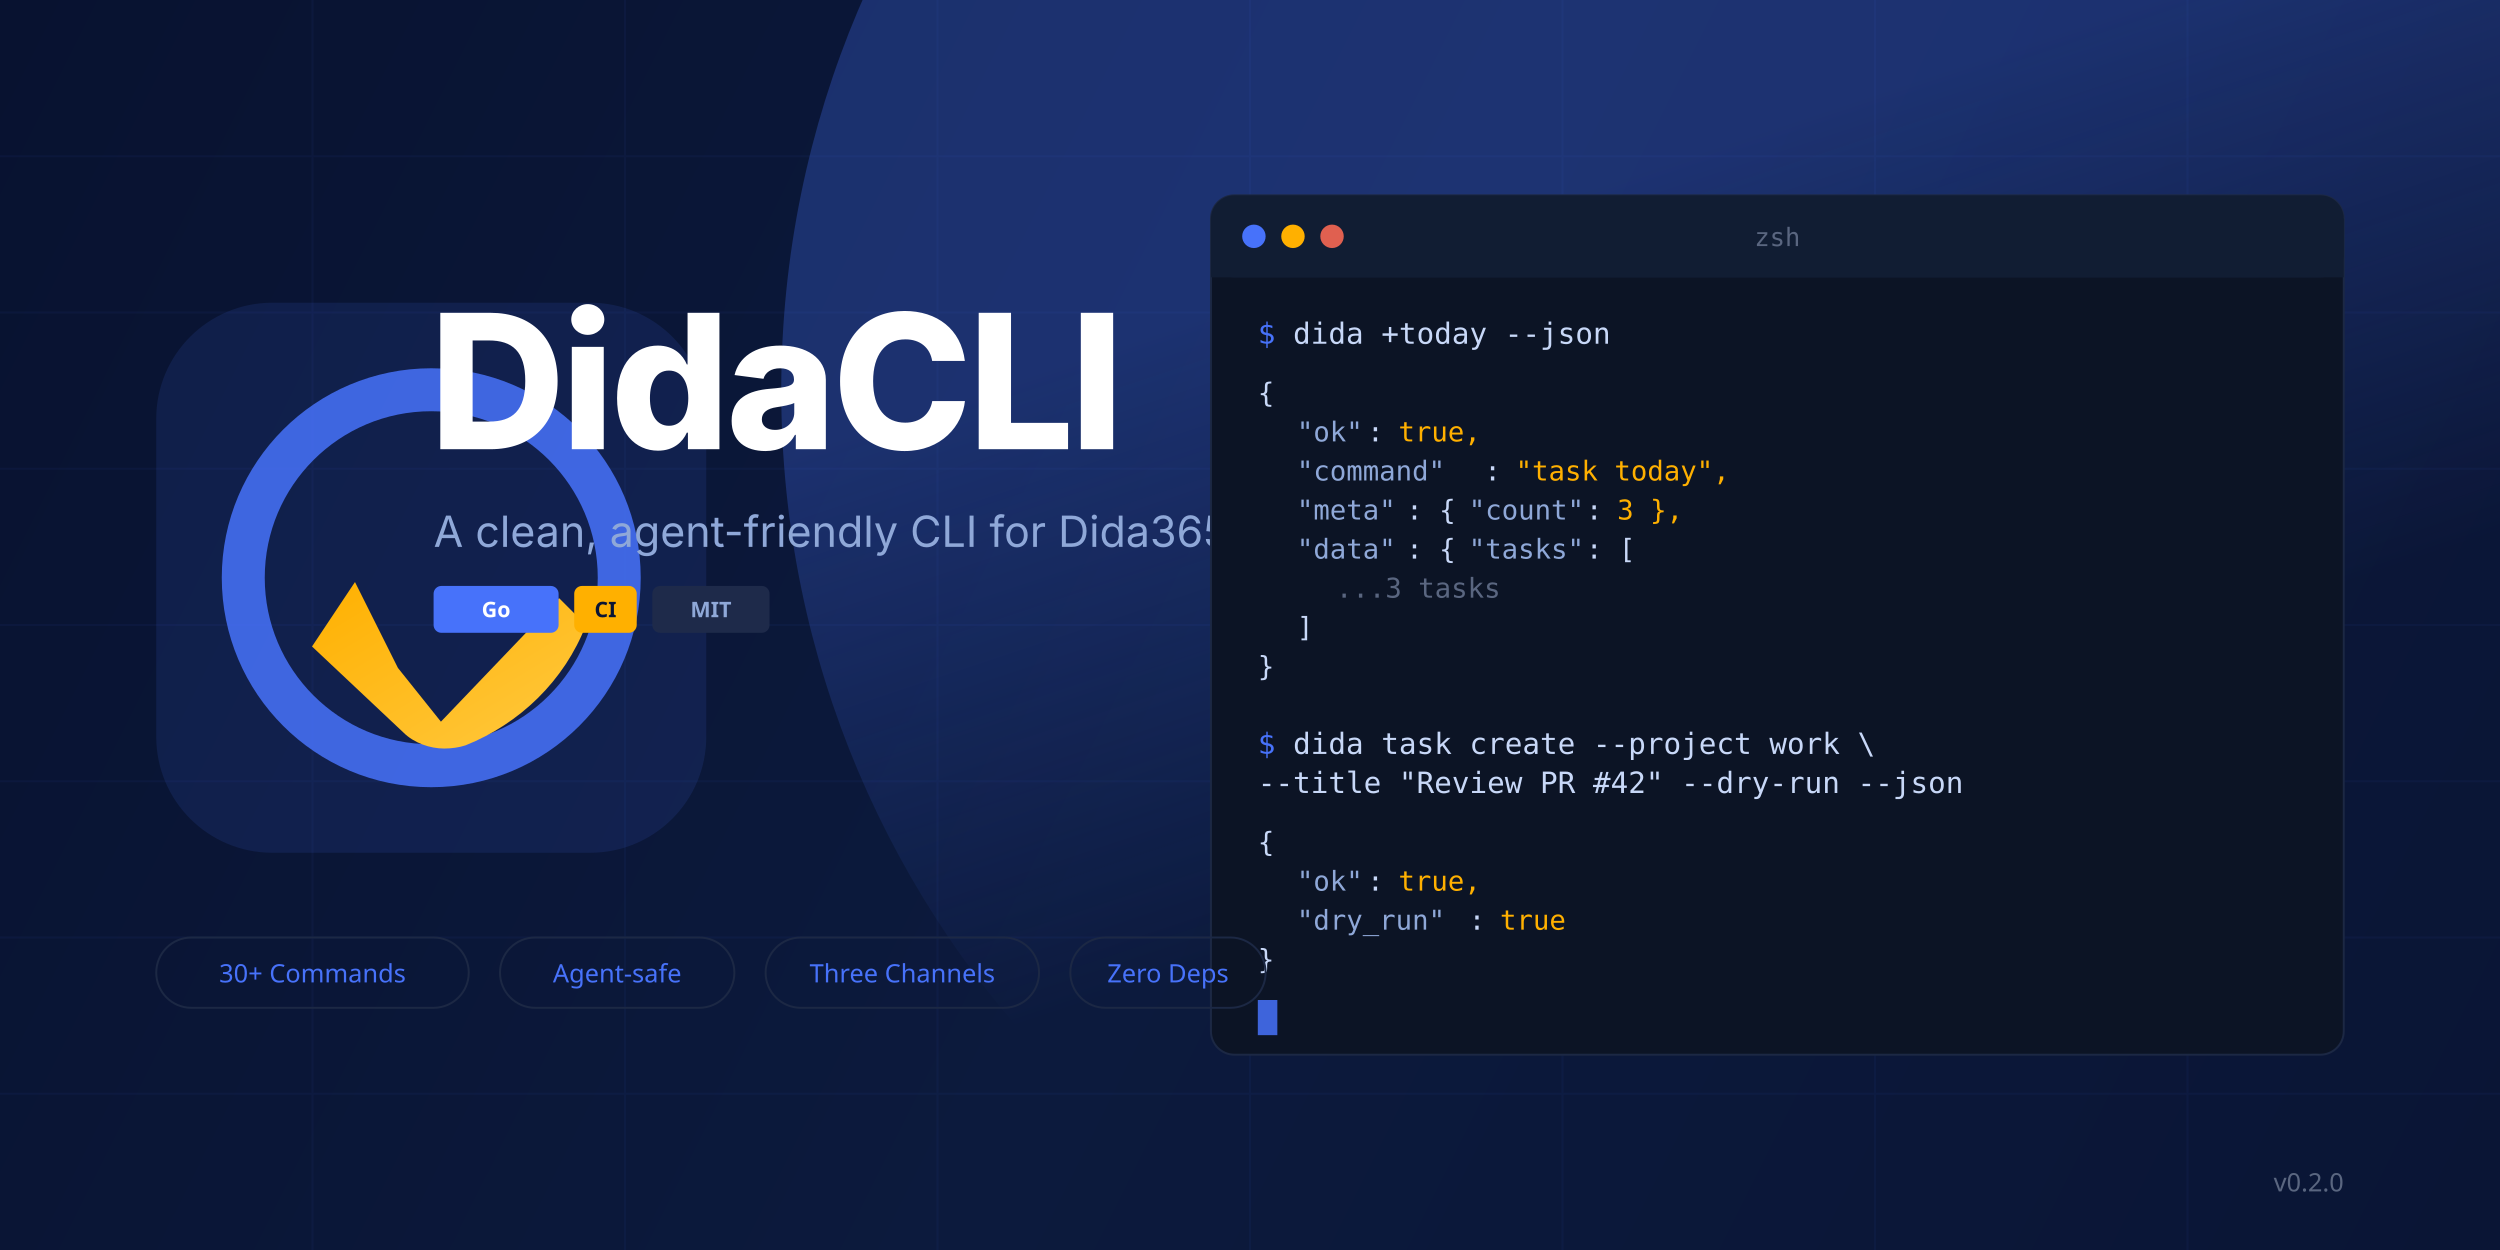
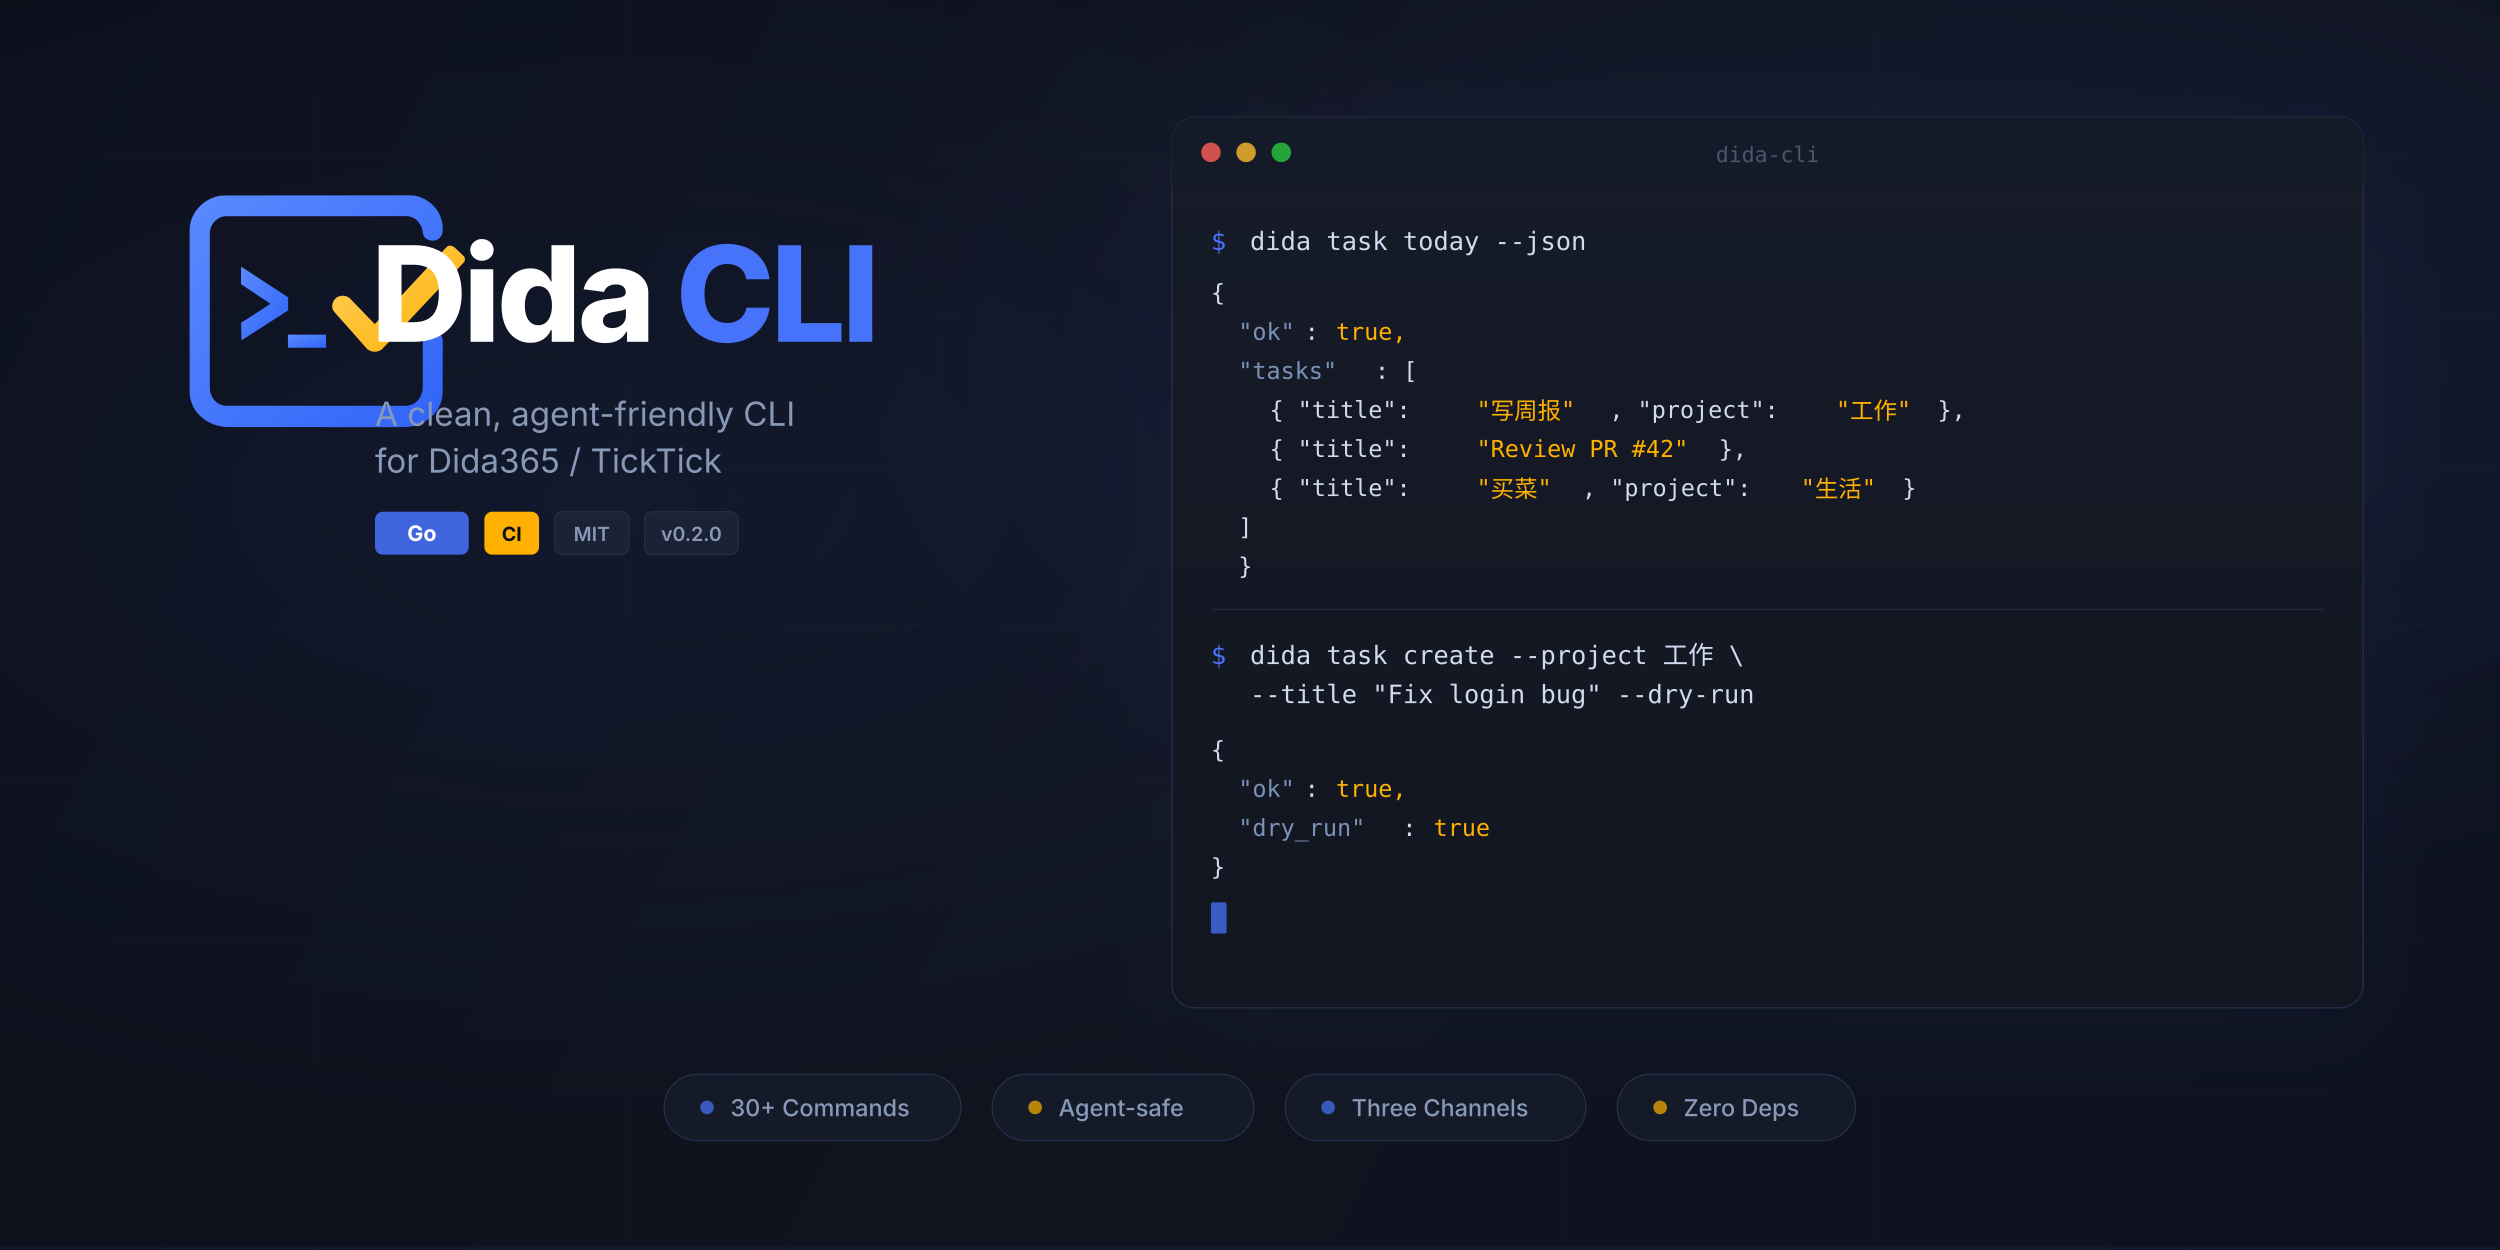
<svg xmlns="http://www.w3.org/2000/svg" viewBox="0 0 1280 640" fill="none">
  <defs>
    <linearGradient id="bg" x1="0" y1="0" x2="1280" y2="640" gradientUnits="userSpaceOnUse">
-       <stop offset="0%" stop-color="#081230" />
-       <stop offset="50%" stop-color="#0c1a3d" />
-       <stop offset="100%" stop-color="#0a1535" />
+       <stop offset="0%" stop-color="#0c0f1a" />
+       <stop offset="50%" stop-color="#10141f" />
+       <stop offset="100%" stop-color="#0e1220" />
    </linearGradient>
-     <linearGradient id="glow" x1="800" y1="100" x2="900" y2="400" gradientUnits="userSpaceOnUse">
-       <stop offset="0%" stop-color="#4772FA" stop-opacity="0.28" />
+     <radialGradient id="glowA" cx="0.25" cy="0.4" r="0.5">
+       <stop offset="0%" stop-color="#4772FA" stop-opacity="0.07" />
      <stop offset="100%" stop-color="#4772FA" stop-opacity="0" />
+     </radialGradient>
+     <radialGradient id="glowB" cx="0.78" cy="0.3" r="0.45">
+       <stop offset="0%" stop-color="#4772FA" stop-opacity="0.1" />
+       <stop offset="100%" stop-color="#4772FA" stop-opacity="0" />
+     </radialGradient>
+     <filter id="blur" x="-50%" y="-50%" width="200%" height="200%">
+       <feGaussianBlur stdDeviation="24" />
+     </filter>
+     <linearGradient id="termBg" x1="0" y1="0" x2="0" y2="1">
+       <stop offset="0%" stop-color="#161b28" />
+       <stop offset="100%" stop-color="#121620" />
    </linearGradient>
-     <linearGradient id="accent" x1="0" y1="0" x2="1" y2="1">
-       <stop offset="0%" stop-color="#FFB000" />
-       <stop offset="100%" stop-color="#FFC940" />
+     <linearGradient id="logoBlue" x1="0" y1="0" x2="1" y2="1">
+       <stop offset="0%" stop-color="#5a8aff" />
+       <stop offset="100%" stop-color="#3164f8" />
+     </linearGradient>
+     <linearGradient id="logoGold" x1="0" y1="0" x2="1" y2="1">
+       <stop offset="0%" stop-color="#FFD060" />
+       <stop offset="100%" stop-color="#FFB000" />
    </linearGradient>
  </defs>
  <rect width="1280" height="640" fill="url(#bg)" />
-   <circle cx="900" cy="200" r="500" fill="url(#glow)" />
-   <g opacity="0.05" stroke="#4772FA" stroke-width="1">
+   <rect width="1280" height="640" fill="url(#glowA)" />
+   <rect width="1280" height="640" fill="url(#glowB)" />
+   <g opacity="0.025" stroke="#6b8cc7" stroke-width="0.5">
    <line x1="0" y1="80" x2="1280" y2="80" />
    <line x1="0" y1="160" x2="1280" y2="160" />
    <line x1="0" y1="240" x2="1280" y2="240" />
    <line x1="0" y1="320" x2="1280" y2="320" />
    <line x1="0" y1="400" x2="1280" y2="400" />
    <line x1="0" y1="480" x2="1280" y2="480" />
    <line x1="0" y1="560" x2="1280" y2="560" />
    <line x1="160" y1="0" x2="160" y2="640" />
    <line x1="320" y1="0" x2="320" y2="640" />
    <line x1="480" y1="0" x2="480" y2="640" />
    <line x1="640" y1="0" x2="640" y2="640" />
    <line x1="800" y1="0" x2="800" y2="640" />
    <line x1="960" y1="0" x2="960" y2="640" />
    <line x1="1120" y1="0" x2="1120" y2="640" />
  </g>
-   <g transform="translate(80, 155) scale(0.55)">
-     <rect width="512" height="512" rx="108" fill="#4772FA" opacity="0.12" />
-     <circle cx="256" cy="256" r="175" stroke="#4772FA" stroke-width="40" fill="none" opacity="0.85" />
-     <path d="M185 260 L145 320 L230 400 C240 410, 255 415, 268 415 C275 415, 282 414, 288 412 C338 392, 380 352, 400 300 L375 275 L265 390 L225 340 Z" fill="url(#accent)" />
+   <g transform="translate(70, 100) scale(0.26)">
+     <path d="M176.483,414.386l353.023.187c19.937.011,33.665-17.606,33.688-36.215l.111-91.919c.013-10.867,9.187-18.879,18.962-19.042,10.255-.171,20.421,7.47,20.392,18.975l-.244,99.375c-.107,43.5-36.677,70.77-77.882,70.755l-343.804-.124c-39.552-.014-76.562-28.211-76.561-70.456l.006-317.531c0-36.533,33.02-68.057,69.031-68.087L538.099,0c19.542-.016,37.53,10.024,49.456,24.186,10.924,12.973,15.752,29.424,15.068,45.987-.435,10.541-8.226,18.161-17.551,19.166-9.072.978-20.341-4.122-21.317-14.904-1.547-17.071-13.952-33.382-33.346-33.379l-353.511.066c-18.769.003-32.996,16.531-32.992,34.347l.057,304.1c.003,17.476,13.455,34.807,32.52,34.817Z" fill="url(#logoBlue)" />
+     <path d="M454.246,303.082l-64.973-73.213c-7.819-8.811-4.327-22.633,4.769-28.887,8.162-4.709,17.385-4.3,24.925,1.146l49.916,51.581,141.775-152.254c4.138-4.444,11.782-1.931,15.42,1.252l18.093,17.113c2.457,2.324,3.293,8.667.433,11.704l-162.579,172.646c-8.97,5.526-19.042,5.239-27.78-1.088Z" fill="url(#logoGold)" />
+     <polygon points="206.262 285.571 205.573 251.074 263.407 213.697 205.255 174.937 205.567 140.468 298.242 200.889 298.168 226.618 206.262 285.571" fill="url(#logoBlue)" />
+     <rect x="297.808" y="274.365" width="75.019" height="25.816" fill="url(#logoBlue)" />
  </g>
-   <text x="220" y="230" font-family="Inter, system-ui, -apple-system, sans-serif" font-weight="800" font-size="96" fill="white" letter-spacing="-2">DidaCLI</text>
-   <text x="222" y="280" font-family="Inter, system-ui, -apple-system, sans-serif" font-weight="400" font-size="22" fill="#8fa8d8">A clean, agent-friendly CLI for Dida365 / TickTick</text>
-   <g transform="translate(222, 300)">
-     <rect x="0" y="0" width="64" height="24" rx="4" fill="#4772FA" />
-     <text x="32" y="16" font-family="system-ui, sans-serif" font-size="11" fill="white" text-anchor="middle" font-weight="600">Go</text>
-     <rect x="72" y="0" width="32" height="24" rx="4" fill="#FFB000" />
-     <text x="88" y="16" font-family="system-ui, sans-serif" font-size="11" fill="#0a1535" text-anchor="middle" font-weight="600">CI</text>
-     <rect x="112" y="0" width="60" height="24" rx="4" fill="#1e2a4a" />
-     <text x="142" y="16" font-family="system-ui, sans-serif" font-size="11" fill="#8fa8d8" text-anchor="middle" font-weight="600">MIT</text>
+   <text x="190" y="175" font-family="Inter, system-ui, -apple-system, sans-serif" font-weight="800" font-size="68" fill="white" letter-spacing="-2">Dida</text>
+   <text x="346" y="175" font-family="Inter, system-ui, -apple-system, sans-serif" font-weight="800" font-size="68" fill="#4772FA" letter-spacing="-2">CLI</text>
+   <text x="192" y="218" font-family="Inter, system-ui, -apple-system, sans-serif" font-weight="400" font-size="17" fill="#8899b8">A clean, agent-friendly CLI</text>
+   <text x="192" y="242" font-family="Inter, system-ui, -apple-system, sans-serif" font-weight="400" font-size="17" fill="#8899b8">for Dida365 / TickTick</text>
+   <g transform="translate(192, 262)">
+     <rect x="0" y="0" width="48" height="22" rx="4" fill="#4772FA" opacity="0.85" />
+     <text x="24" y="15" font-family="Inter, system-ui, sans-serif" font-size="11" fill="white" text-anchor="middle" font-weight="700">Go</text>
+     <rect x="56" y="0" width="28" height="22" rx="4" fill="#FFB000" />
+     <text x="70" y="15" font-family="Inter, system-ui, sans-serif" font-size="10" fill="#0c0f1a" text-anchor="middle" font-weight="700">CI</text>
+     <rect x="92" y="0" width="38" height="22" rx="4" fill="#1c2235" stroke="#283050" stroke-width="0.5" />
+     <text x="111" y="15" font-family="Inter, system-ui, sans-serif" font-size="10" fill="#8899b8" text-anchor="middle" font-weight="600">MIT</text>
+     <rect x="138" y="0" width="48" height="22" rx="4" fill="#1c2235" stroke="#283050" stroke-width="0.5" />
+     <text x="162" y="15" font-family="Inter, system-ui, sans-serif" font-size="10" fill="#8899b8" text-anchor="middle" font-weight="600">v0.2.0</text>
  </g>
-   <g transform="translate(620, 100)">
-     <rect width="580" height="440" rx="12" fill="#0c1425" stroke="#1c2844" stroke-width="1" />
-     <rect width="580" height="42" rx="12" fill="#111d33" />
-     <rect y="12" width="580" height="30" fill="#111d33" />
-     <circle cx="22" cy="21" r="6" fill="#4772FA" />
-     <circle cx="42" cy="21" r="6" fill="#FFB000" />
-     <circle cx="62" cy="21" r="6" fill="#e06050" />
-     <text x="290" y="26" font-family="monospace" font-size="13" fill="#5a6680" text-anchor="middle">zsh</text>
-     <text x="24" y="76" font-family="Consolas, SFMono-Regular, monospace" font-size="15" fill="#4772FA">$ <tspan fill="#c8d8f8">dida +today --json</tspan>
-     </text>
-     <text x="24" y="106" font-family="Consolas, monospace" font-size="14" fill="#c8d8f8">{</text>
-     <text x="44" y="126" font-family="Consolas, monospace" font-size="14" fill="#8fa8d8">"ok"</text>
-     <text x="80" y="126" font-family="Consolas, monospace" font-size="14" fill="#c8d8f8">: </text>
-     <text x="96" y="126" font-family="Consolas, monospace" font-size="14" fill="#FFB000">true,</text>
-     <text x="44" y="146" font-family="Consolas, monospace" font-size="14" fill="#8fa8d8">"command"</text>
-     <text x="140" y="146" font-family="Consolas, monospace" font-size="14" fill="#c8d8f8">: </text>
-     <text x="156" y="146" font-family="Consolas, monospace" font-size="14" fill="#FFB000">"task today",</text>
-     <text x="44" y="166" font-family="Consolas, monospace" font-size="14" fill="#8fa8d8">"meta"</text>
-     <text x="100" y="166" font-family="Consolas, monospace" font-size="14" fill="#c8d8f8">: { </text>
-     <text x="132" y="166" font-family="Consolas, monospace" font-size="14" fill="#8fa8d8">"count"</text>
-     <text x="192" y="166" font-family="Consolas, monospace" font-size="14" fill="#c8d8f8">: </text>
-     <text x="208" y="166" font-family="Consolas, monospace" font-size="14" fill="#FFB000">3 },</text>
-     <text x="44" y="186" font-family="Consolas, monospace" font-size="14" fill="#8fa8d8">"data"</text>
-     <text x="100" y="186" font-family="Consolas, monospace" font-size="14" fill="#c8d8f8">: { </text>
-     <text x="132" y="186" font-family="Consolas, monospace" font-size="14" fill="#8fa8d8">"tasks"</text>
-     <text x="192" y="186" font-family="Consolas, monospace" font-size="14" fill="#c8d8f8">: [</text>
-     <text x="64" y="206" font-family="Consolas, monospace" font-size="14" fill="#5a6680">  ...3 tasks</text>
-     <text x="44" y="226" font-family="Consolas, monospace" font-size="14" fill="#c8d8f8">  ]</text>
-     <text x="24" y="246" font-family="Consolas, monospace" font-size="14" fill="#c8d8f8">}</text>
-     <text x="24" y="286" font-family="Consolas, monospace" font-size="15" fill="#4772FA">$ <tspan fill="#c8d8f8">dida task create --project work \</tspan>
-     </text>
-     <text x="24" y="306" font-family="Consolas, monospace" font-size="15" fill="#c8d8f8">    --title "Review PR #42" --dry-run --json</text>
-     <text x="24" y="336" font-family="Consolas, monospace" font-size="14" fill="#c8d8f8">{</text>
-     <text x="44" y="356" font-family="Consolas, monospace" font-size="14" fill="#8fa8d8">"ok"</text>
-     <text x="80" y="356" font-family="Consolas, monospace" font-size="14" fill="#c8d8f8">: </text>
-     <text x="96" y="356" font-family="Consolas, monospace" font-size="14" fill="#FFB000">true,</text>
-     <text x="44" y="376" font-family="Consolas, monospace" font-size="14" fill="#8fa8d8">"dry_run"</text>
-     <text x="132" y="376" font-family="Consolas, monospace" font-size="14" fill="#c8d8f8">: </text>
-     <text x="148" y="376" font-family="Consolas, monospace" font-size="14" fill="#FFB000">true</text>
-     <text x="24" y="396" font-family="Consolas, monospace" font-size="14" fill="#c8d8f8">}</text>
-     <rect x="24" y="412" width="10" height="18" fill="#4772FA" opacity="0.85" />
+   <g transform="translate(600, 60)">
+     <rect x="2" y="6" width="610" height="460" rx="14" fill="#4772FA" opacity="0.04" filter="url(#blur)" />
+     <rect width="610" height="456" rx="12" fill="url(#termBg)" stroke="#222c42" stroke-width="0.75" />
+     <rect width="610" height="36" rx="12" fill="#151a28" />
+     <rect y="12" width="610" height="24" fill="#151a28" />
+     <circle cx="20" cy="18" r="5" fill="#ff5f57" opacity="0.8" />
+     <circle cx="38" cy="18" r="5" fill="#febc2e" opacity="0.8" />
+     <circle cx="56" cy="18" r="5" fill="#28c840" opacity="0.8" />
+     <text x="305" y="23" font-family="JetBrains Mono, Consolas, monospace" font-size="11" fill="#4a5570" text-anchor="middle">dida-cli</text>
+     <text x="20" y="68" font-family="JetBrains Mono, Consolas, monospace" font-size="13" fill="#4772FA">$ </text>
+     <text x="40" y="68" font-family="JetBrains Mono, Consolas, monospace" font-size="13" fill="#d0daf0">dida task today --json</text>
+     <text x="20" y="94" font-family="JetBrains Mono, Consolas, monospace" font-size="12" fill="#d0daf0">{</text>
+     <text x="34" y="114" font-family="JetBrains Mono, Consolas, monospace" font-size="12" fill="#7d92b8">"ok"</text>
+     <text x="68" y="114" font-family="JetBrains Mono, Consolas, monospace" font-size="12" fill="#d0daf0">: </text>
+     <text x="84" y="114" font-family="JetBrains Mono, Consolas, monospace" font-size="12" fill="#FFB000">true,</text>
+     <text x="34" y="134" font-family="JetBrains Mono, Consolas, monospace" font-size="12" fill="#7d92b8">"tasks"</text>
+     <text x="104" y="134" font-family="JetBrains Mono, Consolas, monospace" font-size="12" fill="#d0daf0">: [</text>
+     <text x="50" y="154" font-family="JetBrains Mono, Consolas, monospace" font-size="12" fill="#d0daf0">{ "title": </text>
+     <text x="156" y="154" font-family="JetBrains Mono, Consolas, monospace" font-size="12" fill="#FFB000">"写周报"</text>
+     <text x="224" y="154" font-family="JetBrains Mono, Consolas, monospace" font-size="12" fill="#d0daf0">, "project": </text>
+     <text x="340" y="154" font-family="JetBrains Mono, Consolas, monospace" font-size="12" fill="#FFB000">"工作"</text>
+     <text x="392" y="154" font-family="JetBrains Mono, Consolas, monospace" font-size="12" fill="#d0daf0"> },</text>
+     <text x="50" y="174" font-family="JetBrains Mono, Consolas, monospace" font-size="12" fill="#d0daf0">{ "title": </text>
+     <text x="156" y="174" font-family="JetBrains Mono, Consolas, monospace" font-size="12" fill="#FFB000">"Review PR #42"</text>
+     <text x="280" y="174" font-family="JetBrains Mono, Consolas, monospace" font-size="12" fill="#d0daf0"> },</text>
+     <text x="50" y="194" font-family="JetBrains Mono, Consolas, monospace" font-size="12" fill="#d0daf0">{ "title": </text>
+     <text x="156" y="194" font-family="JetBrains Mono, Consolas, monospace" font-size="12" fill="#FFB000">"买菜"</text>
+     <text x="210" y="194" font-family="JetBrains Mono, Consolas, monospace" font-size="12" fill="#d0daf0">, "project": </text>
+     <text x="322" y="194" font-family="JetBrains Mono, Consolas, monospace" font-size="12" fill="#FFB000">"生活"</text>
+     <text x="374" y="194" font-family="JetBrains Mono, Consolas, monospace" font-size="12" fill="#d0daf0"> }</text>
+     <text x="34" y="214" font-family="JetBrains Mono, Consolas, monospace" font-size="12" fill="#d0daf0">]</text>
+     <text x="34" y="234" font-family="JetBrains Mono, Consolas, monospace" font-size="12" fill="#d0daf0">}</text>
+     <line x1="20" y1="252" x2="590" y2="252" stroke="#222c42" stroke-width="0.5" />
+     <text x="20" y="280" font-family="JetBrains Mono, Consolas, monospace" font-size="13" fill="#4772FA">$ </text>
+     <text x="40" y="280" font-family="JetBrains Mono, Consolas, monospace" font-size="13" fill="#d0daf0">dida task create --project 工作 \</text>
+     <text x="40" y="300" font-family="JetBrains Mono, Consolas, monospace" font-size="13" fill="#d0daf0">    --title "Fix login bug" --dry-run</text>
+     <text x="20" y="328" font-family="JetBrains Mono, Consolas, monospace" font-size="12" fill="#d0daf0">{</text>
+     <text x="34" y="348" font-family="JetBrains Mono, Consolas, monospace" font-size="12" fill="#7d92b8">"ok"</text>
+     <text x="68" y="348" font-family="JetBrains Mono, Consolas, monospace" font-size="12" fill="#d0daf0">: </text>
+     <text x="84" y="348" font-family="JetBrains Mono, Consolas, monospace" font-size="12" fill="#FFB000">true,</text>
+     <text x="34" y="368" font-family="JetBrains Mono, Consolas, monospace" font-size="12" fill="#7d92b8">"dry_run"</text>
+     <text x="118" y="368" font-family="JetBrains Mono, Consolas, monospace" font-size="12" fill="#d0daf0">: </text>
+     <text x="134" y="368" font-family="JetBrains Mono, Consolas, monospace" font-size="12" fill="#FFB000">true</text>
+     <text x="20" y="388" font-family="JetBrains Mono, Consolas, monospace" font-size="12" fill="#d0daf0">}</text>
+     <rect x="20" y="402" width="8" height="16" rx="1" fill="#4772FA" opacity="0.75" />
  </g>
-   <g transform="translate(80, 480)">
-     <rect x="0" y="0" width="160" height="36" rx="18" fill="none" stroke="#1c2844" stroke-width="1" />
-     <text x="80" y="23" font-family="system-ui, sans-serif" font-size="13" fill="#4772FA" text-anchor="middle">30+ Commands</text>
-     <rect x="176" y="0" width="120" height="36" rx="18" fill="none" stroke="#1c2844" stroke-width="1" />
-     <text x="236" y="23" font-family="system-ui, sans-serif" font-size="13" fill="#4772FA" text-anchor="middle">Agent-safe</text>
-     <rect x="312" y="0" width="140" height="36" rx="18" fill="none" stroke="#1c2844" stroke-width="1" />
-     <text x="382" y="23" font-family="system-ui, sans-serif" font-size="13" fill="#4772FA" text-anchor="middle">Three Channels</text>
-     <rect x="468" y="0" width="100" height="36" rx="18" fill="none" stroke="#1c2844" stroke-width="1" />
-     <text x="518" y="23" font-family="system-ui, sans-serif" font-size="13" fill="#4772FA" text-anchor="middle">Zero Deps</text>
+   <g transform="translate(340, 550)">
+     <rect x="0" y="0" width="152" height="34" rx="17" fill="#151a28" stroke="#283050" stroke-width="0.6" />
+     <circle cx="22" cy="17" r="3.5" fill="#4772FA" opacity="0.7" />
+     <text x="34" y="21.5" font-family="Inter, system-ui, sans-serif" font-size="12" fill="#8899b8" font-weight="500">30+ Commands</text>
+     <rect x="168" y="0" width="134" height="34" rx="17" fill="#151a28" stroke="#283050" stroke-width="0.6" />
+     <circle cx="190" cy="17" r="3.5" fill="#FFB000" opacity="0.7" />
+     <text x="202" y="21.5" font-family="Inter, system-ui, sans-serif" font-size="12" fill="#8899b8" font-weight="500">Agent-safe</text>
+     <rect x="318" y="0" width="154" height="34" rx="17" fill="#151a28" stroke="#283050" stroke-width="0.6" />
+     <circle cx="340" cy="17" r="3.5" fill="#4772FA" opacity="0.7" />
+     <text x="352" y="21.5" font-family="Inter, system-ui, sans-serif" font-size="12" fill="#8899b8" font-weight="500">Three Channels</text>
+     <rect x="488" y="0" width="122" height="34" rx="17" fill="#151a28" stroke="#283050" stroke-width="0.6" />
+     <circle cx="510" cy="17" r="3.5" fill="#FFB000" opacity="0.7" />
+     <text x="522" y="21.5" font-family="Inter, system-ui, sans-serif" font-size="12" fill="#8899b8" font-weight="500">Zero Deps</text>
  </g>
-   <text x="1200" y="610" font-family="system-ui, sans-serif" font-size="13" fill="#5a6680" text-anchor="end">v0.2.0</text>
+   <line x1="0" y1="639" x2="1280" y2="639" stroke="#4772FA" stroke-width="0.75" opacity="0.1" />
</svg>
